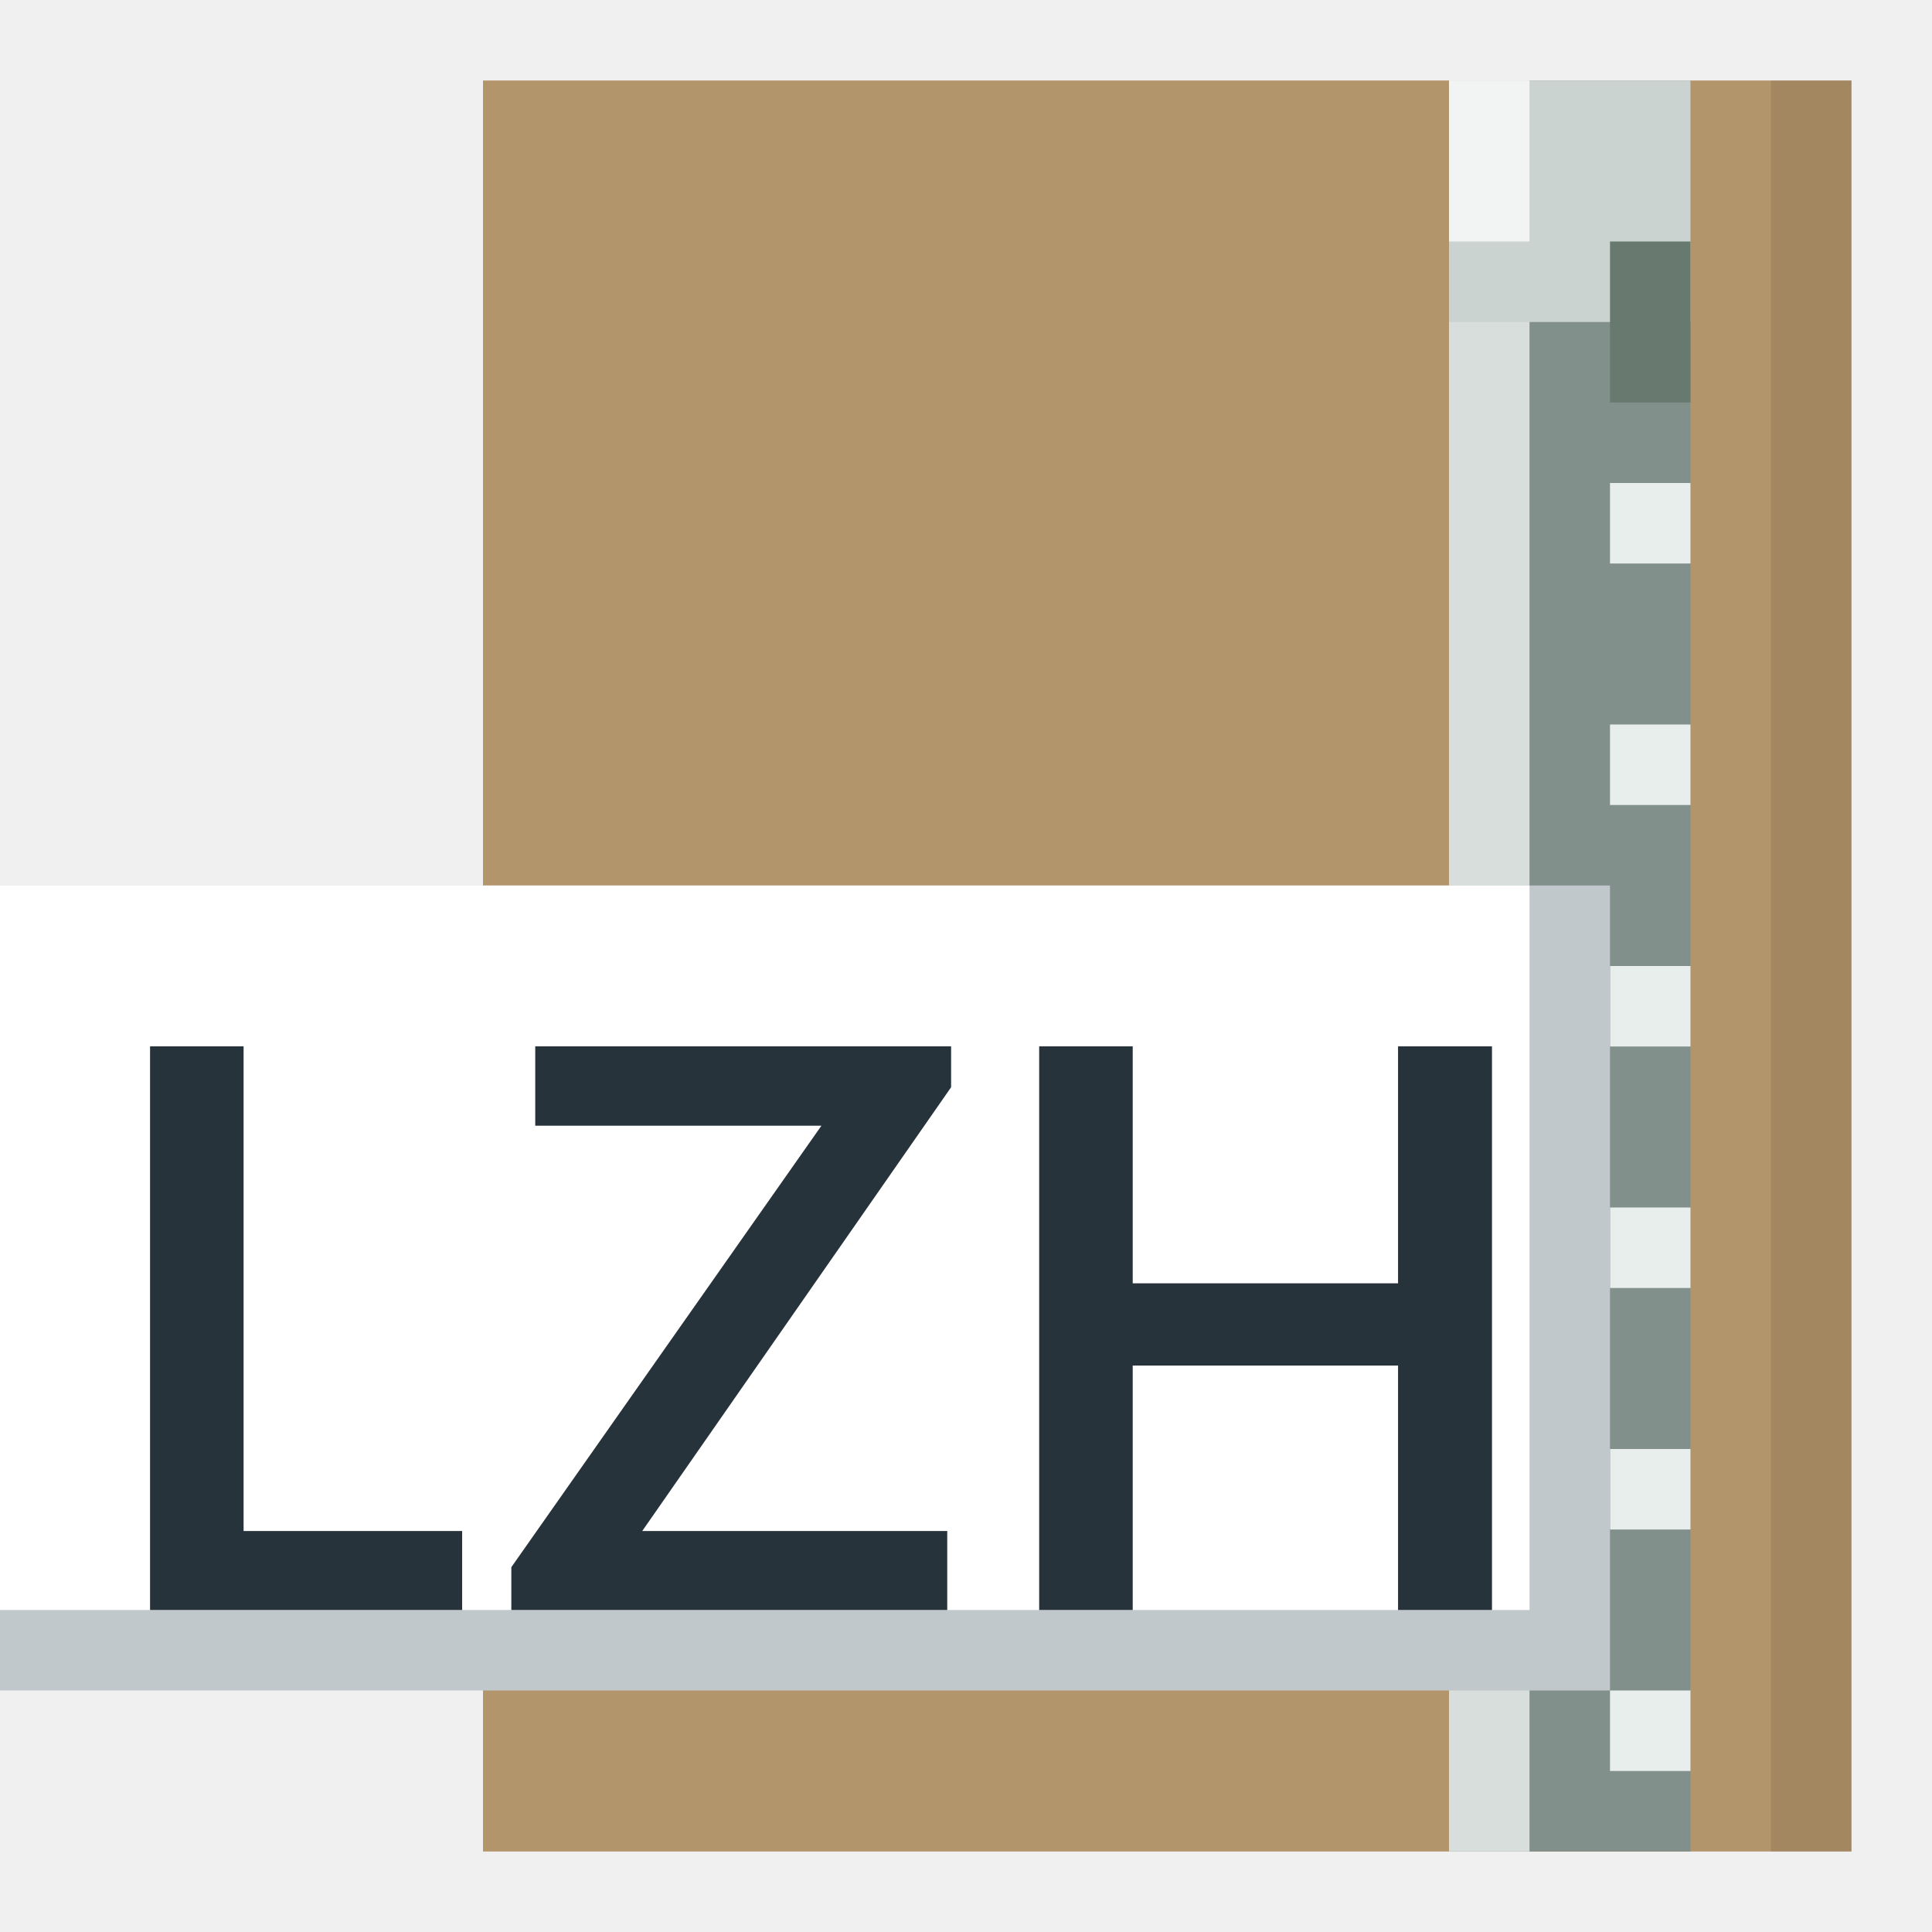
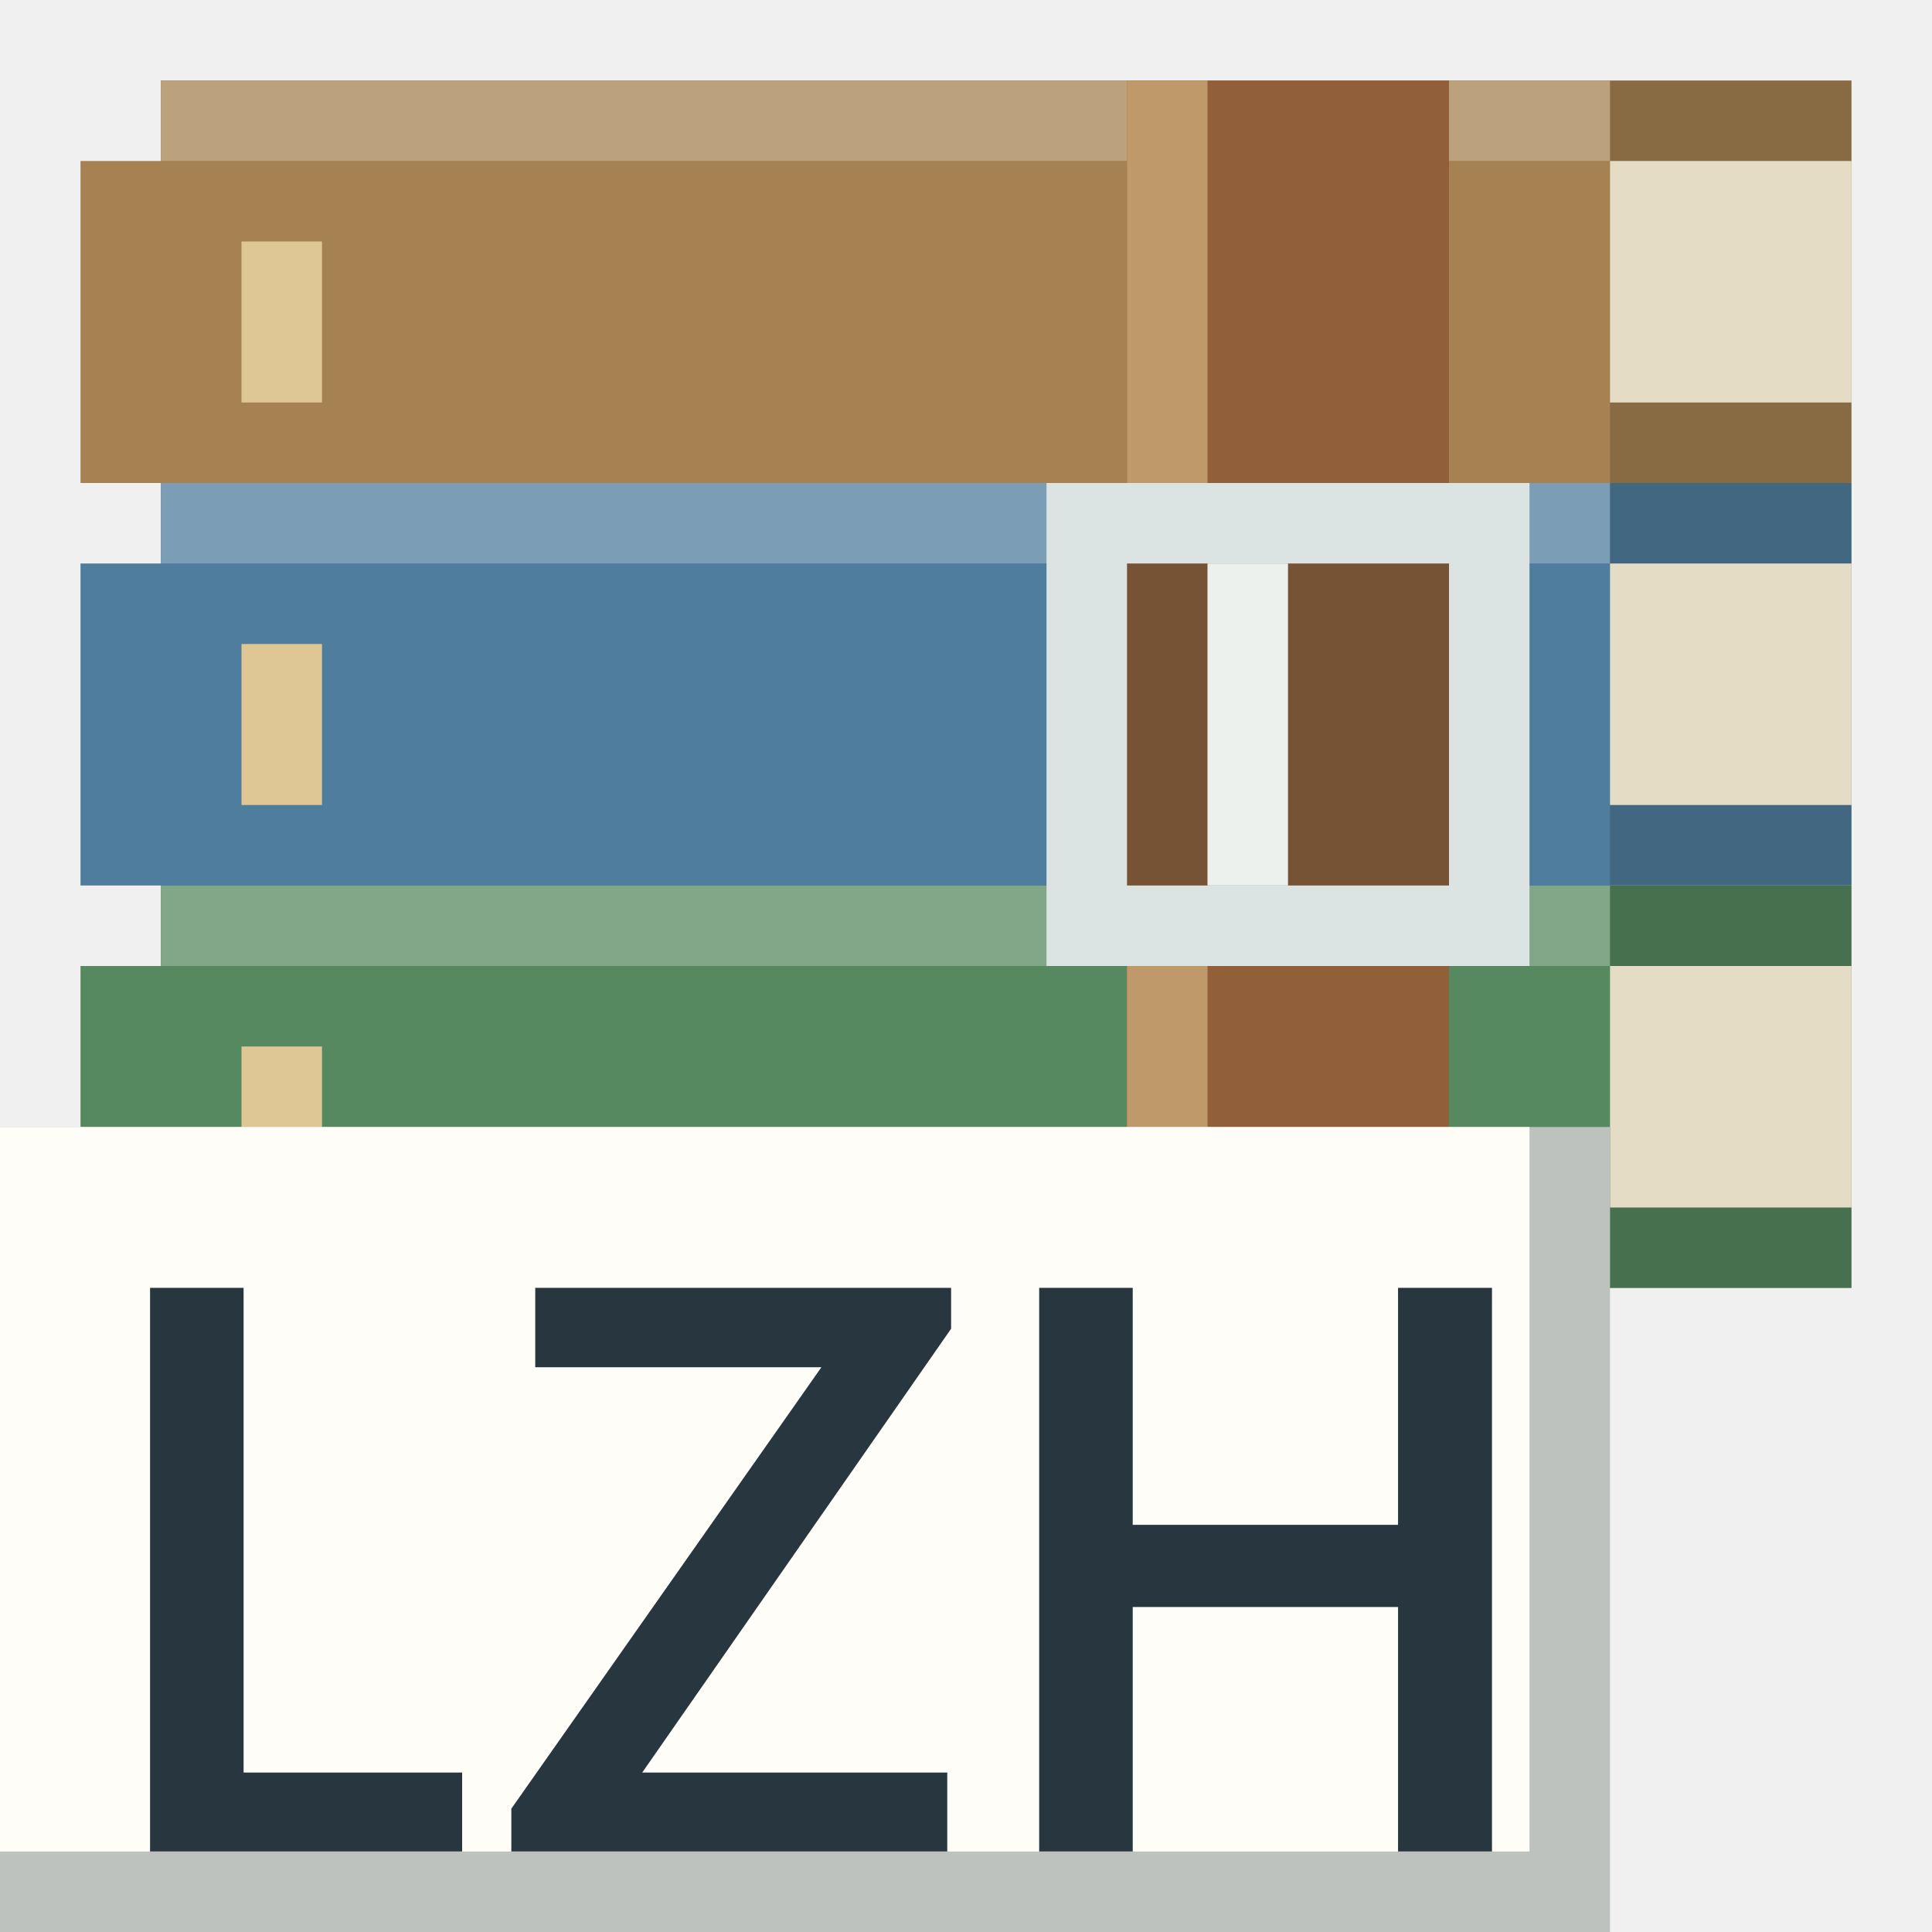
<svg xmlns="http://www.w3.org/2000/svg" width="24" height="24" viewBox="0 0 24 24">
  <defs />
-   <path fill="#b3956b" stroke="none" d="M 6 1 L 23 1 L 23 23 L 6 23 Z" />
-   <path fill="#000000" fill-opacity="0.094" stroke="none" d="M 22 1 L 23 1 L 23 23 L 22 23 Z" />
-   <path fill="#82908b" stroke="none" d="M 18 1 L 21 1 L 21 23 L 18 23 Z" />
-   <path fill="#d8dedb" stroke="none" d="M 18 1 L 19 1 L 19 23 L 18 23 Z" />
-   <path fill="#e8eeeb" stroke="none" d="M 20 6 L 21 6 L 21 7 L 20 7 Z" />
-   <path fill="#e8eeeb" stroke="none" d="M 20 9 L 21 9 L 21 10 L 20 10 Z" />
-   <path fill="#e8eeeb" stroke="none" d="M 20 12 L 21 12 L 21 13 L 20 13 Z" />
-   <path fill="#e8eeeb" stroke="none" d="M 20 15 L 21 15 L 21 16 L 20 16 Z" />
-   <path fill="#e8eeeb" stroke="none" d="M 20 18 L 21 18 L 21 19 L 20 19 Z" />
-   <path fill="#e8eeeb" stroke="none" d="M 20 21 L 21 21 L 21 22 L 20 22 Z" />
-   <path fill="#cbd3d0" stroke="none" d="M 18 1 L 21 1 L 21 4 L 18 4 Z" />
-   <path fill="#f1f4f2" stroke="none" d="M 18 1 L 19 1 L 19 3 L 18 3 Z" />
-   <path fill="#687970" stroke="none" d="M 20 3 L 21 3 L 21 5 L 20 5 Z" />
-   <path fill="#c1c8cc" stroke="none" d="M 0 11 L 20 11 L 20 21 L 0 21 Z" />
-   <path fill="#ffffff" stroke="none" d="M 0 11 L 19 11 L 19 20 L 0 20 Z" />
-   <g transform="matrix(1 0 0 1 1 10)">
+   <path fill="#47704f" stroke="none" d="M 2 11 L 23 11 L 23 16 L 2 16 Z" />
+   <path fill="#578960" stroke="none" d="M 1 12 L 20 12 L 20 16 L 1 16 Z" />
+   <path fill="#81a788" stroke="none" d="M 2 11 L 20 11 L 20 12 L 2 12 Z" />
+   <path fill="#e4dcc5" stroke="none" d="M 20 12 L 23 12 L 23 15 L 20 15 Z" />
+   <path fill="#dec795" stroke="none" d="M 3 13 L 4 13 L 4 15 L 3 15 Z" />
+   <path fill="#416781" stroke="none" d="M 2 6 L 23 6 L 23 11 L 2 11 Z" />
+   <path fill="#4f7d9d" stroke="none" d="M 1 7 L 20 7 L 20 11 L 1 11 Z" />
+   <path fill="#7b9eb6" stroke="none" d="M 2 6 L 20 6 L 20 7 L 2 7 Z" />
+   <path fill="#e4dcc5" stroke="none" d="M 20 7 L 23 7 L 23 10 L 20 10 Z" />
+   <path fill="#dec795" stroke="none" d="M 3 8 L 4 8 L 4 10 L 3 10 Z" />
+   <path fill="#886b43" stroke="none" d="M 2 1 L 23 1 L 23 6 L 2 6 Z" />
+   <path fill="#a68252" stroke="none" d="M 1 2 L 20 2 L 20 6 L 1 6 Z" />
+   <path fill="#bca17d" stroke="none" d="M 2 1 L 20 1 L 20 2 L 2 2 Z" />
+   <path fill="#e4dcc5" stroke="none" d="M 20 2 L 23 2 L 23 5 L 20 5 Z" />
+   <path fill="#dec795" stroke="none" d="M 3 3 L 4 3 L 4 5 L 3 5 Z" />
+   <path fill="#91603b" stroke="none" d="M 14 1 L 18 1 L 18 16 L 14 16 Z" />
+   <path fill="#c0996a" stroke="none" d="M 14 1 L 15 1 L 15 16 L 14 16 Z" />
+   <path fill="#dce3e3" stroke="none" d="M 13 6 L 19 6 L 19 12 L 13 12 Z" />
+   <path fill="#765335" stroke="none" d="M 14 7 L 18 7 L 18 11 L 14 11 Z" />
+   <path fill="#edf1ee" stroke="none" d="M 15 7 L 16 7 L 16 11 L 15 11 Z" />
+   <path fill="#bec2be" stroke="none" d="M 0 14 L 20 14 L 20 24 L 0 24 Z" />
+   <path fill="#fffdf7" stroke="none" d="M 0 14 L 19 14 L 19 23 L 0 23 Z" />
+   <g transform="matrix(1 0 0 1 1 13)">
    <g>
-       <path fill="#27333b" stroke="none" d="M 4.741 10 L 0.864 10 L 0.864 2.998 L 2.026 2.998 L 2.026 9.019 L 4.741 9.019 L 4.741 10 Z M 10.815 3.506 L 6.978 9.019 L 10.767 9.019 L 10.767 10 L 5.352 10 L 5.352 9.468 L 9.204 3.984 L 5.649 3.984 L 5.649 2.998 L 10.815 2.998 L 10.815 3.506 Z M 17.534 10 L 16.367 10 L 16.367 6.963 L 13.071 6.963 L 13.071 10 L 11.909 10 L 11.909 2.998 L 13.071 2.998 L 13.071 5.942 L 16.367 5.942 L 16.367 2.998 L 17.534 2.998 L 17.534 10 Z" />
+       <path fill="#28363f" stroke="none" d="M 4.741 10 L 0.864 10 L 0.864 2.998 L 2.026 2.998 L 2.026 9.019 L 4.741 9.019 L 4.741 10 Z M 10.815 3.506 L 6.978 9.019 L 10.767 9.019 L 10.767 10 L 5.352 10 L 5.352 9.468 L 9.204 3.984 L 5.649 3.984 L 5.649 2.998 L 10.815 2.998 L 10.815 3.506 Z M 17.534 10 L 16.367 10 L 16.367 6.963 L 13.071 6.963 L 13.071 10 L 11.909 10 L 11.909 2.998 L 13.071 2.998 L 13.071 5.942 L 16.367 5.942 L 16.367 2.998 L 17.534 2.998 L 17.534 10 Z" />
    </g>
  </g>
</svg>
